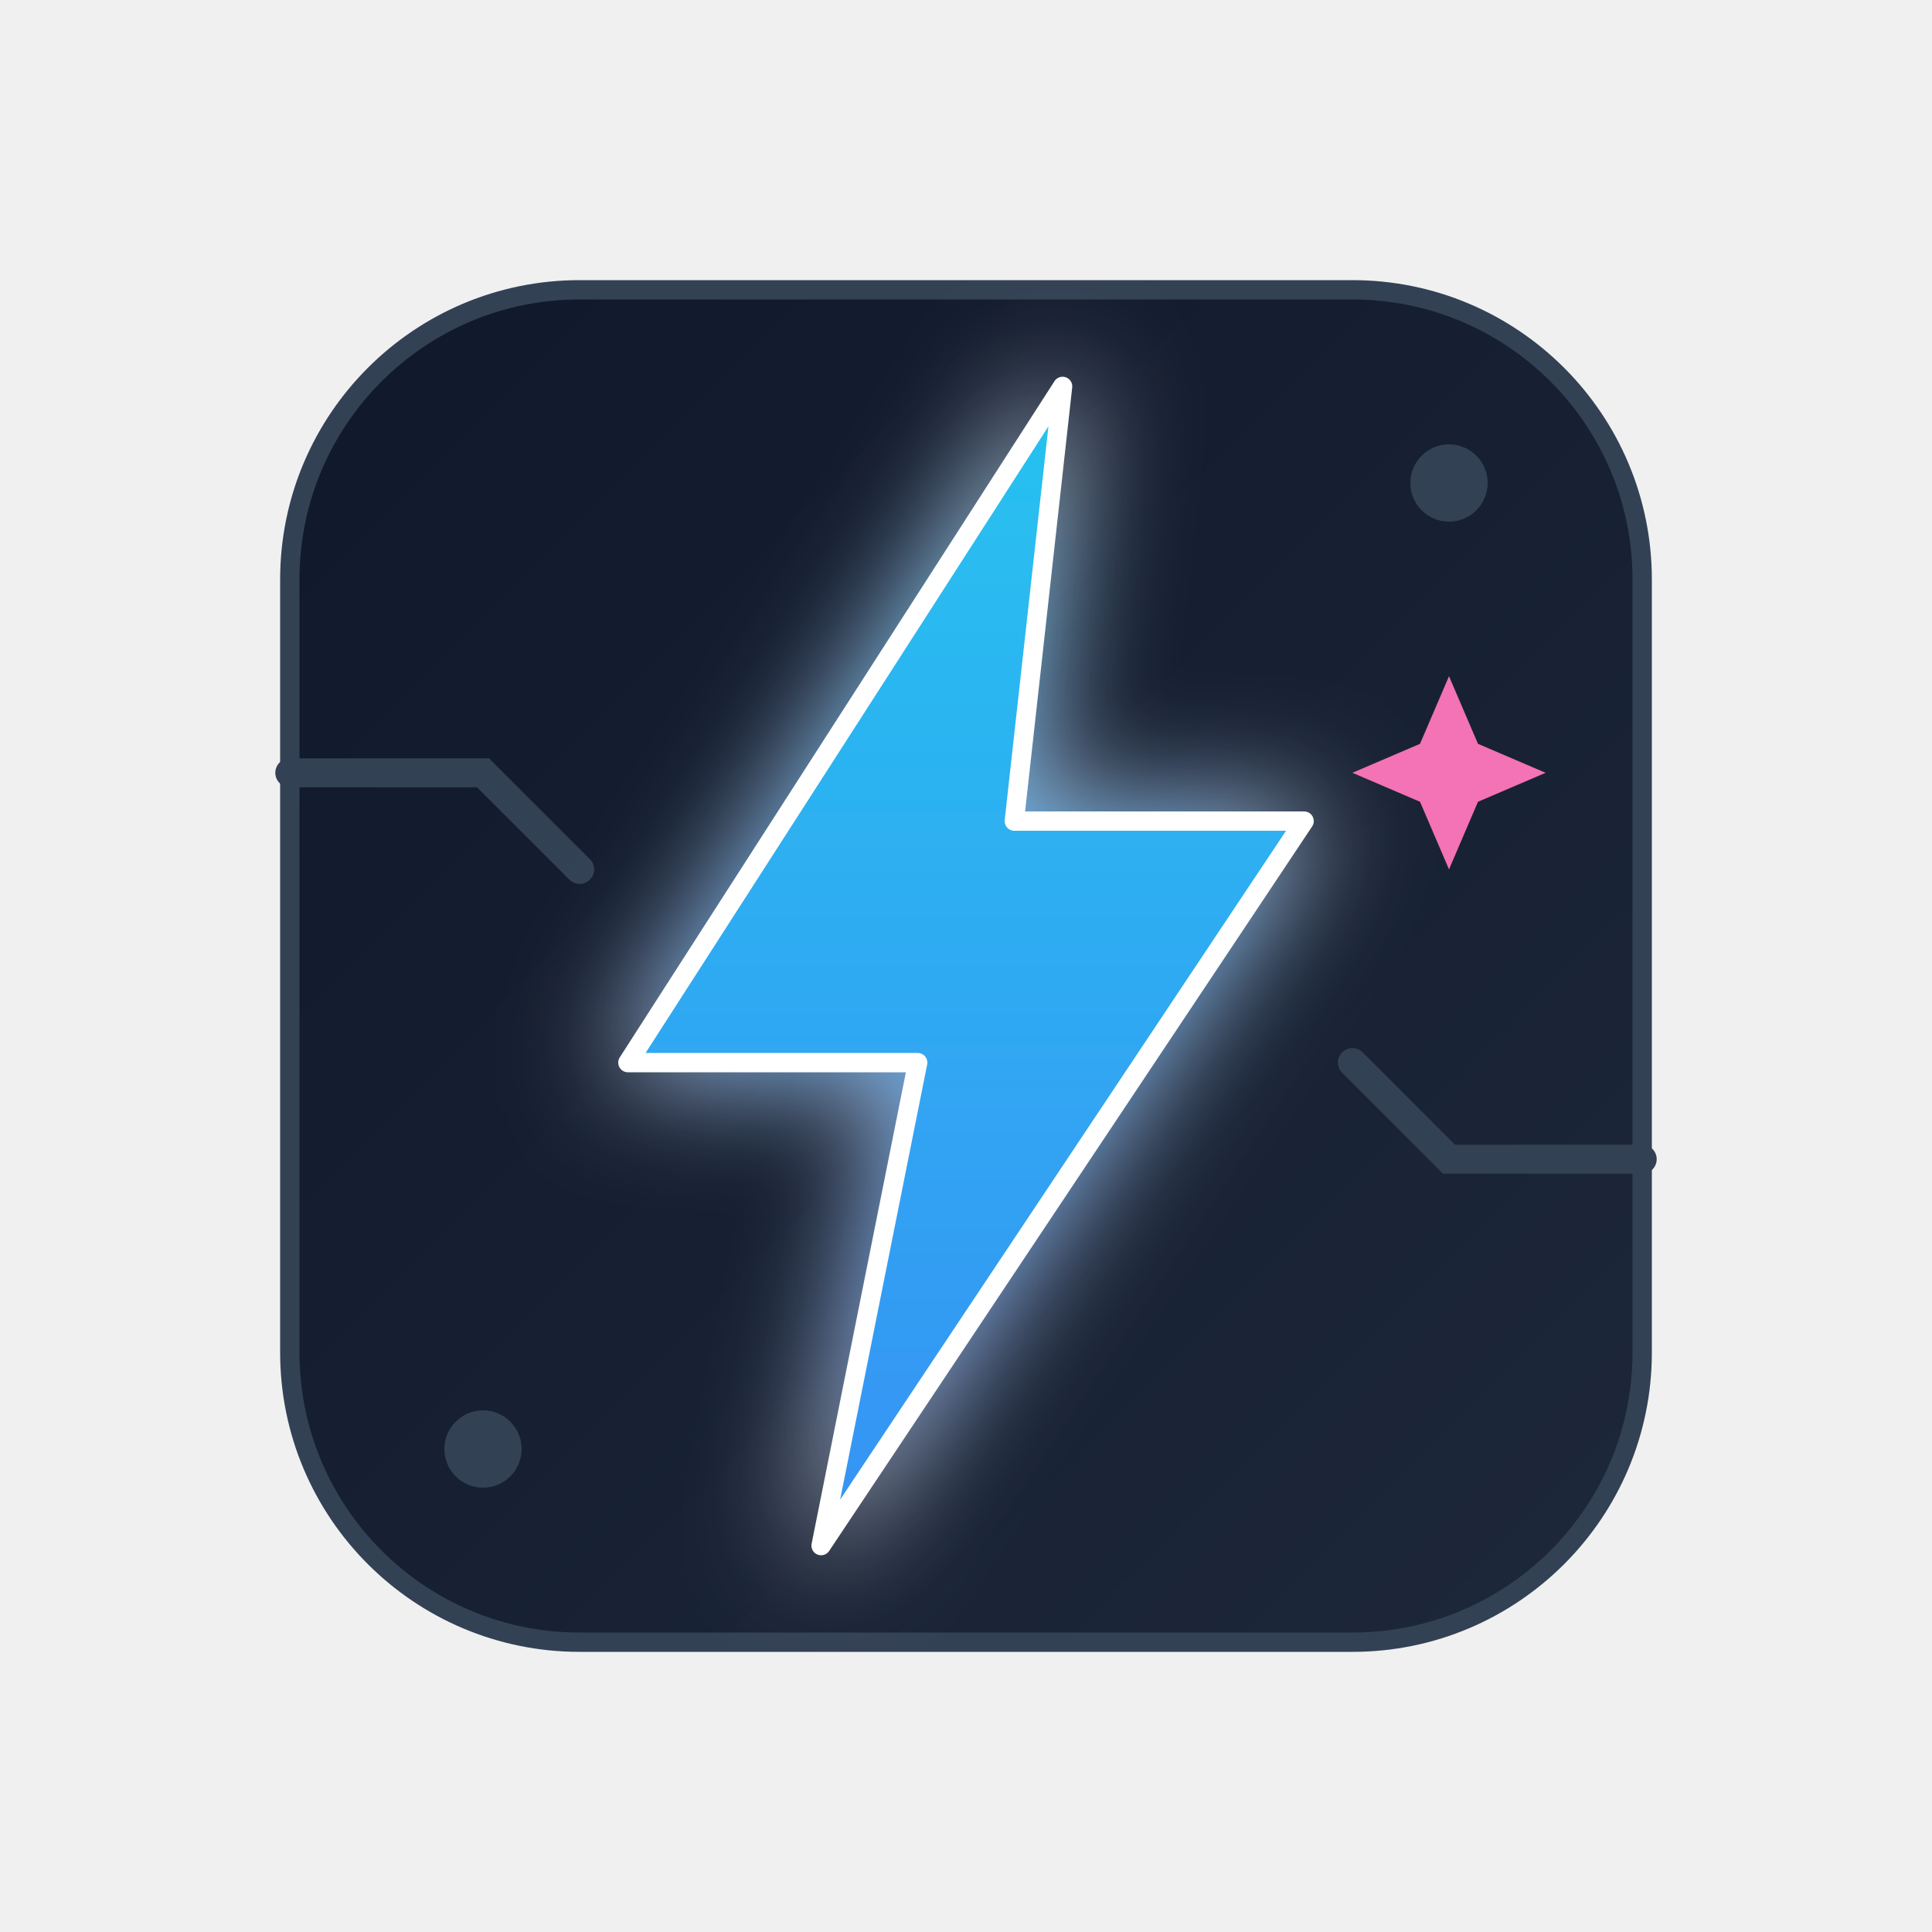
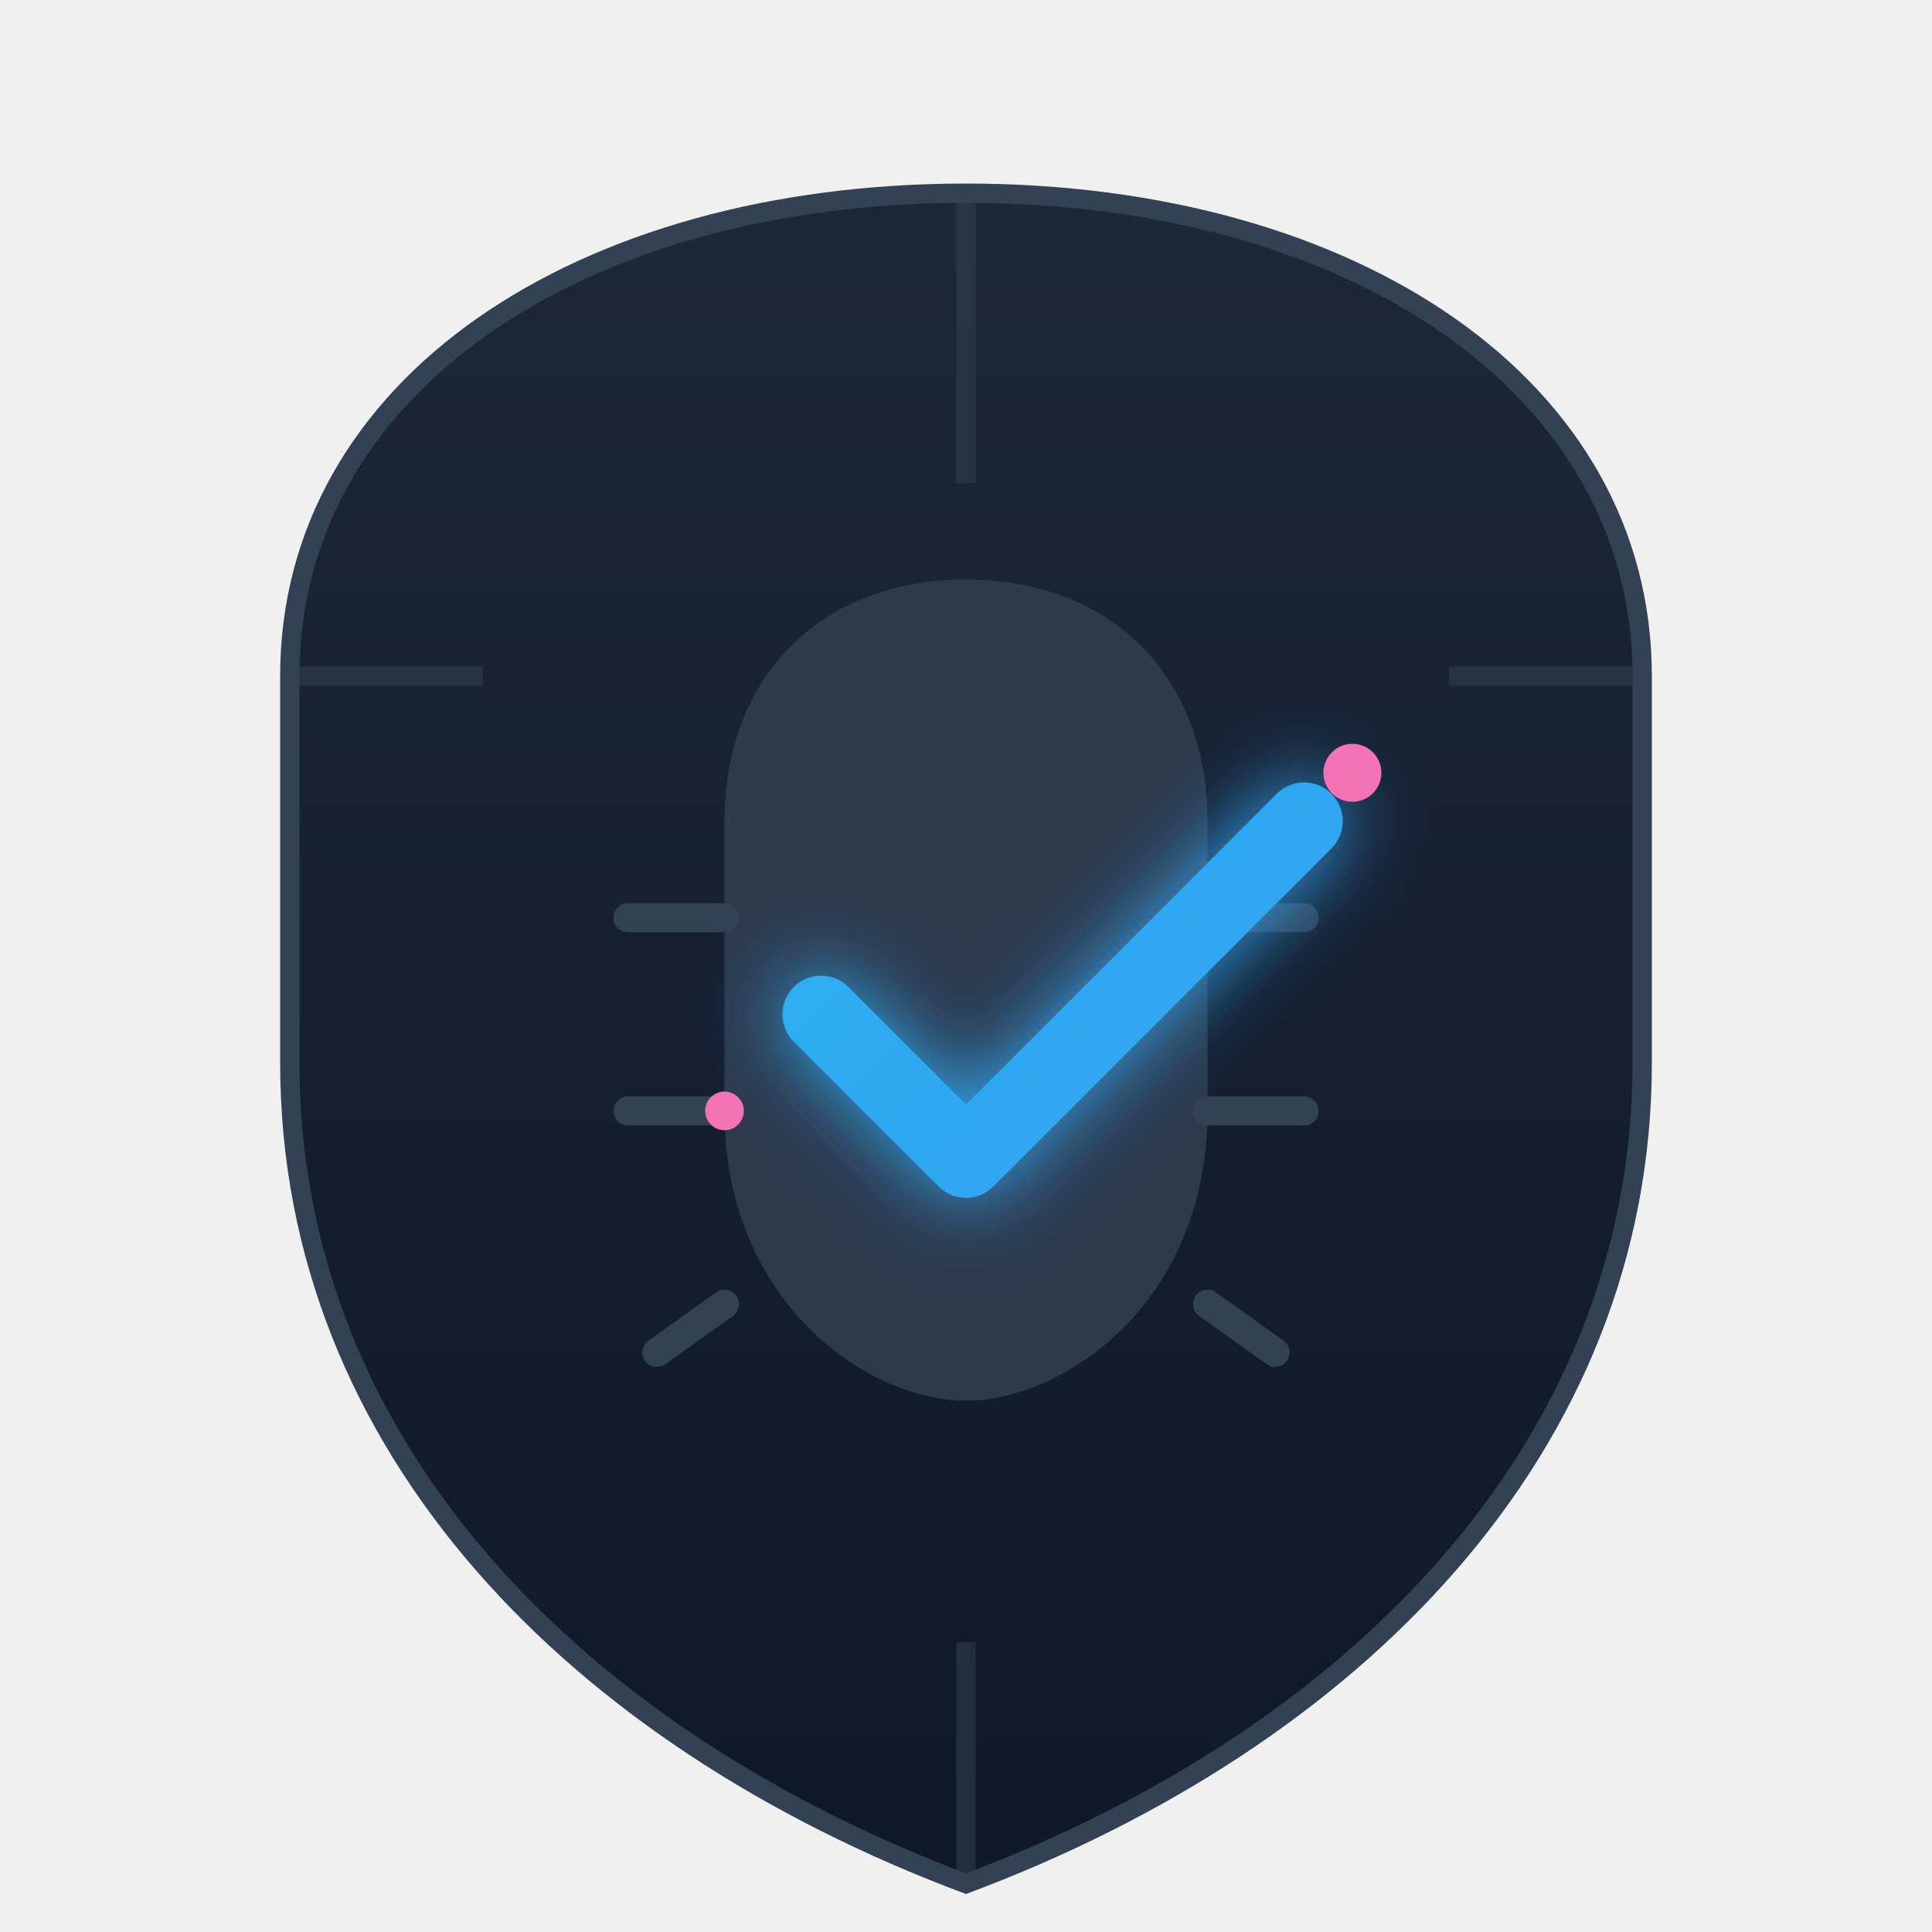
<svg xmlns="http://www.w3.org/2000/svg" width="200" height="200" viewBox="0 0 200 200" fill="none">
  <defs>
-     <linearGradient id="shieldGrad" x1="20" y1="20" x2="180" y2="180" gradientUnits="userSpaceOnUse">
-       <stop stop-color="#0F172A" />
-       <stop offset="1" stop-color="#1E293B" />
+     <linearGradient id="shieldGrad" x1="100" y1="0" x2="100" y2="200" gradientUnits="userSpaceOnUse">
+       <stop stop-color="#1E293B" />
+       <stop offset="1" stop-color="#0F172A" />
    </linearGradient>
-     <linearGradient id="boltGrad" x1="100" y1="0" x2="100" y2="200" gradientUnits="userSpaceOnUse">
+     <linearGradient id="glowGrad" x1="0" y1="0" x2="200" y2="200" gradientUnits="userSpaceOnUse">
      <stop stop-color="#22D3EE" />
      <stop offset="1" stop-color="#3B82F6" />
    </linearGradient>
-     <filter id="glow" x="-50%" y="-50%" width="200%" height="200%">
-       <feGaussianBlur stdDeviation="6" result="coloredBlur" />
-       <feMerge>
-         <feMergeNode in="coloredBlur" />
-         <feMergeNode in="SourceGraphic" />
-       </feMerge>
+     <filter id="softGlow" x="-50%" y="-50%" width="200%" height="200%">
+       <feGaussianBlur stdDeviation="4" result="blur" />
+       <feComposite in="SourceGraphic" in2="blur" operator="over" />
    </filter>
  </defs>
-   <rect x="30" y="30" width="140" height="140" rx="30" fill="url(#shieldGrad)" stroke="#334155" stroke-width="2" />
-   <path d="M30 80H50L60 90" stroke="#334155" stroke-width="3" stroke-linecap="round" />
-   <path d="M170 120H150L140 110" stroke="#334155" stroke-width="3" stroke-linecap="round" />
-   <circle cx="150" cy="50" r="4" fill="#334155" />
-   <circle cx="50" cy="150" r="4" fill="#334155" />
-   <g filter="url(#glow)">
-     <path d="M110 40L65 110H95L85 160L135 85H105L110 40Z" fill="url(#boltGrad)" stroke="white" stroke-width="2" stroke-linejoin="round" />
+   <path d="M100 20C60 20 30 40 30 70V110C30 150 60 180 100 195C140 180 170 150 170 110V70C170 40 140 20 100 20Z" fill="url(#shieldGrad)" stroke="#334155" stroke-width="2" />
+   <path d="M100 20V50" stroke="#334155" stroke-width="2" opacity="0.5" />
+   <path d="M100 195V170" stroke="#334155" stroke-width="2" opacity="0.5" />
+   <path d="M30 70H50" stroke="#334155" stroke-width="2" opacity="0.5" />
+   <path d="M170 70H150" stroke="#334155" stroke-width="2" opacity="0.5" />
+   <g transform="translate(100, 105)">
+     <path d="M-25 -20C-25 -35 -15 -45 0 -45C15 -45 25 -35 25 -20V10C25 30 10 40 0 40C-10 40 -25 30 -25 10V-20Z" fill="#334155" opacity="0.8" />
+     <path d="M-25 -10H-35 M25 -10H35 M-25 10H-35 M25 10H35 M-25 30L-32 35 M25 30L32 35" stroke="#334155" stroke-width="3" stroke-linecap="round" />
  </g>
-   <path d="M150 70L153 77L160 80L153 83L150 90L147 83L140 80L147 77L150 70Z" fill="#F472B6">
-     <animateTransform attributeName="transform" type="scale" values="0;1;0" dur="2s" repeatCount="indefinite" />
+   <path d="M85 105L100 120L135 85" stroke="url(#glowGrad)" stroke-width="8" stroke-linecap="round" stroke-linejoin="round" filter="url(#softGlow)">
+     <animate attributeName="stroke-dasharray" from="0 100" to="100 0" dur="1.5s" fill="freeze" calcMode="spline" keySplines="0.4 0 0.2 1" />
+     <animate attributeName="opacity" values="0;1" dur="0.5s" fill="freeze" />
  </path>
+   <circle cx="140" cy="80" r="3" fill="#F472B6">
+     <animate attributeName="opacity" values="0;1;0" dur="2s" repeatCount="indefinite" />
+   </circle>
+   <circle cx="75" cy="115" r="2" fill="#F472B6">
+     <animate attributeName="opacity" values="0;1;0" dur="2s" begin="0.5s" repeatCount="indefinite" />
+   </circle>
</svg>
